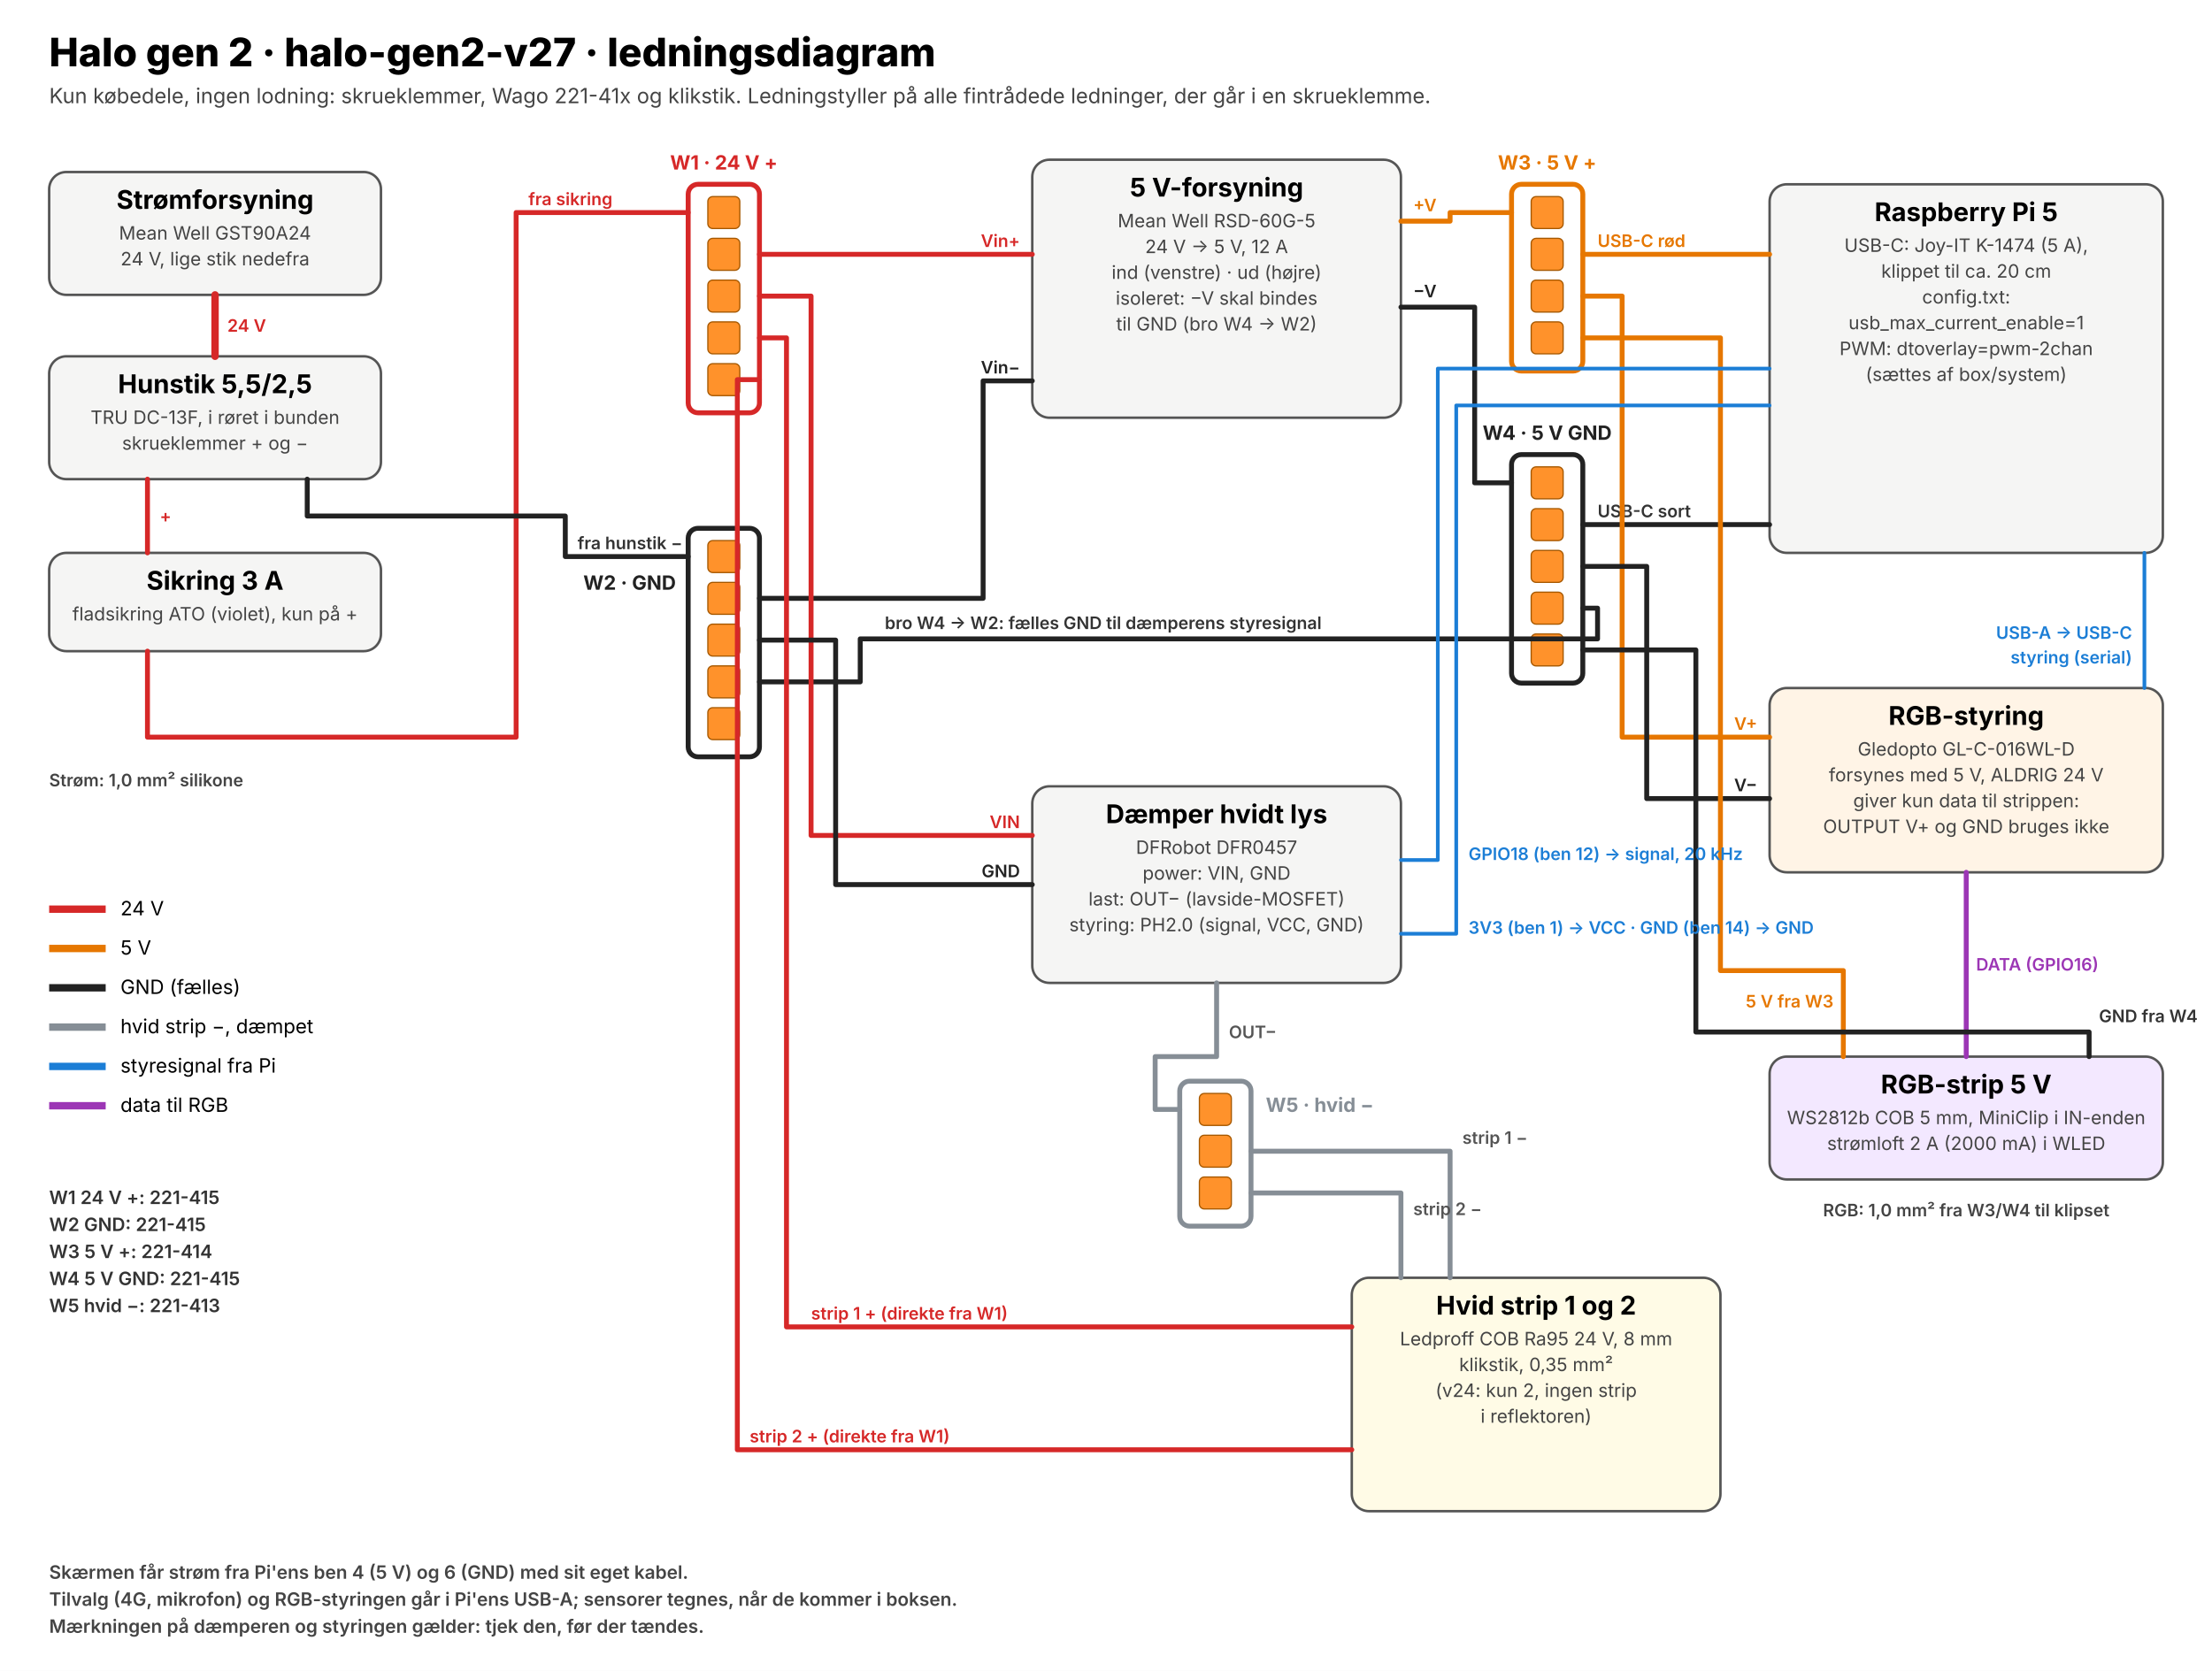
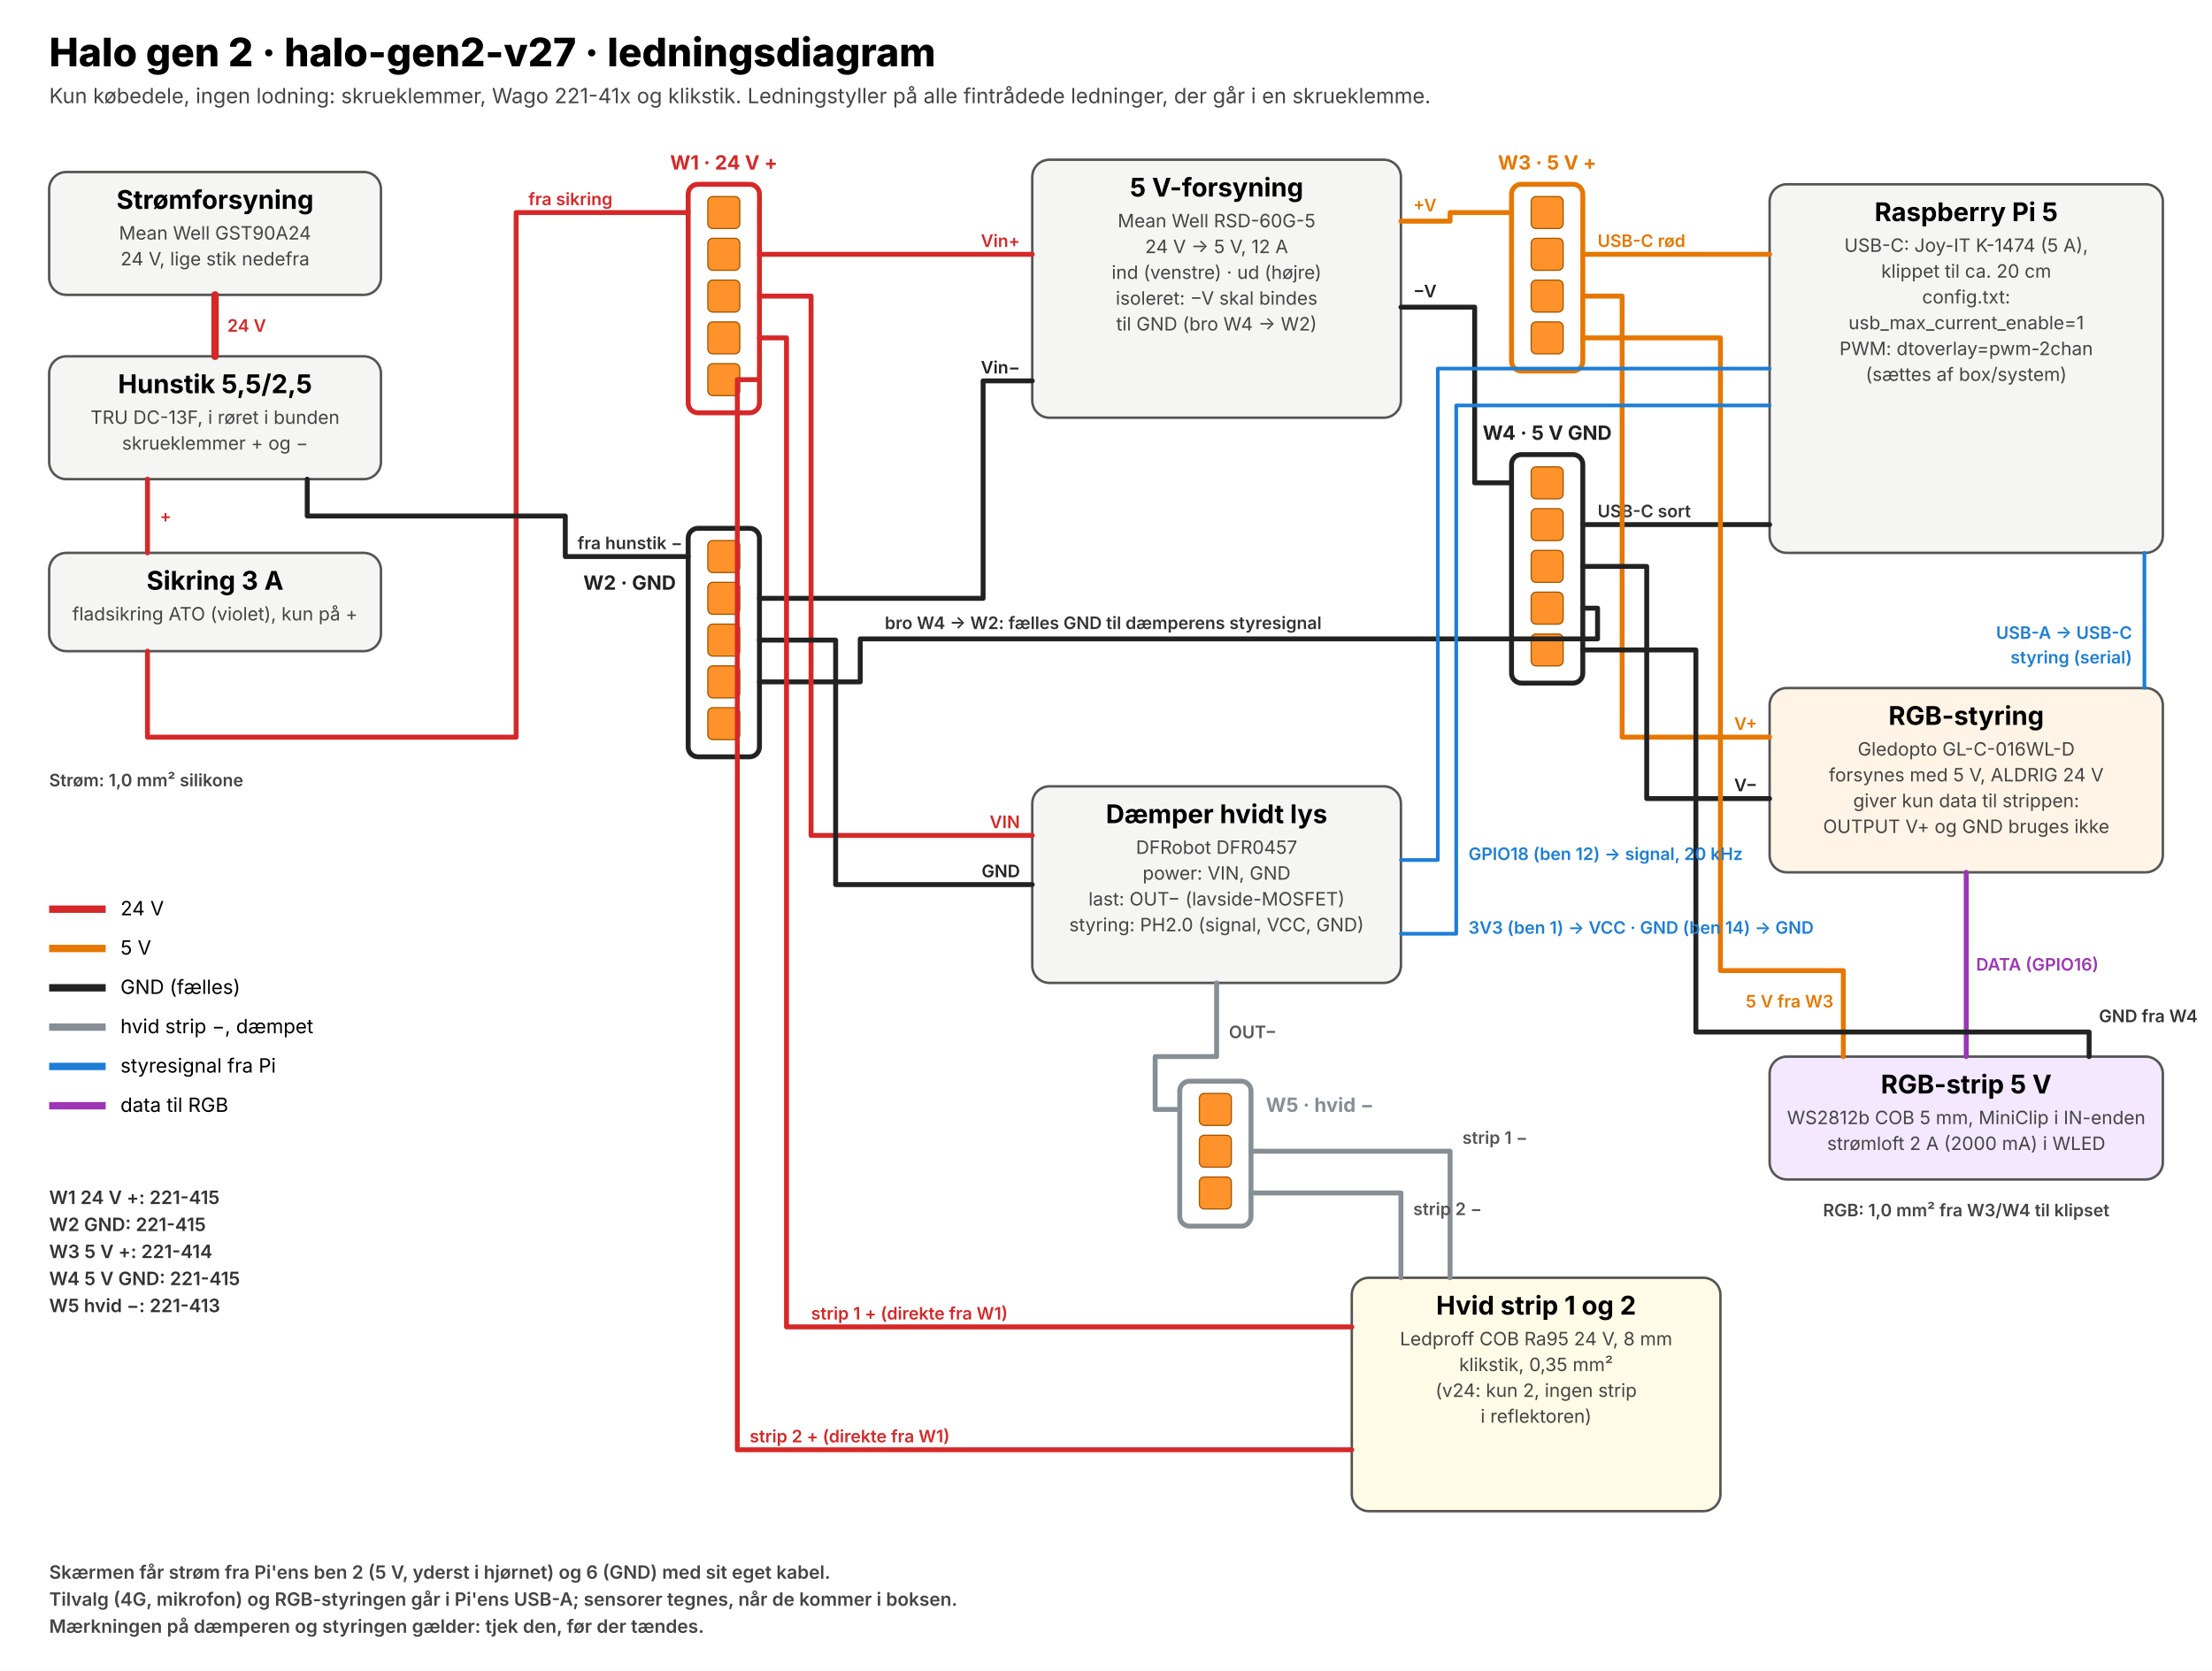
<svg xmlns="http://www.w3.org/2000/svg" width="1800" height="1360" viewBox="0 0 1800 1360" font-family="Inter, Helvetica, Arial, sans-serif">
  <rect width="1800" height="1360" fill="#fff" />
  <text x="40" y="54" font-size="32" font-weight="800">Halo gen 2 · halo-gen2-v27 · ledningsdiagram</text>
  <text x="40" y="84" font-size="17" fill="#444">Kun købedele, ingen lodning: skrueklemmer, Wago 221-41x og klikstik. Ledningstyller på alle fintrådede ledninger, der går i en skrueklemme.</text>
  <rect x="40" y="140" width="270" height="100" rx="14" fill="#f5f5f4" stroke="#555" stroke-width="2" />
  <text x="175.0" y="170" text-anchor="middle" font-size="21" font-weight="700">Strømforsyning</text>
  <text x="175.0" y="195" text-anchor="middle" font-size="15" fill="#444">Mean Well GST90A24</text>
  <text x="175.0" y="216" text-anchor="middle" font-size="15" fill="#444">24 V, lige stik nedefra</text>
  <rect x="40" y="290" width="270" height="100" rx="14" fill="#f5f5f4" stroke="#555" stroke-width="2" />
  <text x="175.0" y="320" text-anchor="middle" font-size="21" font-weight="700">Hunstik 5,5/2,5</text>
  <text x="175.0" y="345" text-anchor="middle" font-size="15" fill="#444">TRU DC-13F, i røret i bunden</text>
  <text x="175.0" y="366" text-anchor="middle" font-size="15" fill="#444">skrueklemmer + og −</text>
  <rect x="40" y="450" width="270" height="80" rx="14" fill="#f5f5f4" stroke="#555" stroke-width="2" />
  <text x="175.0" y="480" text-anchor="middle" font-size="21" font-weight="700">Sikring 3 A</text>
  <text x="175.0" y="505" text-anchor="middle" font-size="15" fill="#444">fladsikring ATO (violet), kun på +</text>
  <path d="M175,240 L175,290" fill="none" stroke="#d62828" stroke-width="6" stroke-linejoin="round" stroke-linecap="round" />
  <text x="185" y="270" font-size="14" fill="#d62828" font-weight="600" text-anchor="start">24 V</text>
  <rect x="560" y="150" width="58" height="186" rx="8" fill="#fff" stroke="#d62828" stroke-width="4" />
  <rect x="576" y="160" width="26" height="26" rx="4" fill="#ff922b" stroke="#a65800" />
  <rect x="576" y="194" width="26" height="26" rx="4" fill="#ff922b" stroke="#a65800" />
  <rect x="576" y="228" width="26" height="26" rx="4" fill="#ff922b" stroke="#a65800" />
  <rect x="576" y="262" width="26" height="26" rx="4" fill="#ff922b" stroke="#a65800" />
  <rect x="576" y="296" width="26" height="26" rx="4" fill="#ff922b" stroke="#a65800" />
  <text x="589" y="138" text-anchor="middle" font-size="16" font-weight="700" fill="#d62828">W1 · 24 V + </text>
  <rect x="560" y="430" width="58" height="186" rx="8" fill="#fff" stroke="#222222" stroke-width="4" />
  <rect x="576" y="440" width="26" height="26" rx="4" fill="#ff922b" stroke="#a65800" />
  <rect x="576" y="474" width="26" height="26" rx="4" fill="#ff922b" stroke="#a65800" />
  <rect x="576" y="508" width="26" height="26" rx="4" fill="#ff922b" stroke="#a65800" />
  <rect x="576" y="542" width="26" height="26" rx="4" fill="#ff922b" stroke="#a65800" />
  <rect x="576" y="576" width="26" height="26" rx="4" fill="#ff922b" stroke="#a65800" />
  <text x="550" y="480" text-anchor="end" font-size="16" font-weight="700" fill="#222222">W2 · GND </text>
  <path d="M120,390 L120,450" fill="none" stroke="#d62828" stroke-width="4" stroke-linejoin="round" stroke-linecap="round" />
  <text x="130" y="425" font-size="14" fill="#d62828" font-weight="600" text-anchor="start">+</text>
  <path d="M120,530 L120,600 L420,600 L420,173 L560,173" fill="none" stroke="#d62828" stroke-width="4" stroke-linejoin="round" stroke-linecap="round" />
  <text x="430" y="167" font-size="14" fill="#d62828" font-weight="600" text-anchor="start">fra sikring</text>
  <path d="M250,390 L250,420 L460,420 L460,453 L560,453" fill="none" stroke="#222222" stroke-width="4" stroke-linejoin="round" stroke-linecap="round" />
  <text x="470" y="447" font-size="14" fill="#333" font-weight="600" text-anchor="start">fra hunstik −</text>
  <text x="40" y="640" font-size="14" fill="#444" font-weight="600" text-anchor="start">Strøm: 1,0 mm² silikone</text>
  <rect x="840" y="130" width="300" height="210" rx="14" fill="#f5f5f4" stroke="#555" stroke-width="2" />
  <text x="990.0" y="160" text-anchor="middle" font-size="21" font-weight="700">5 V-forsyning</text>
  <text x="990.0" y="185" text-anchor="middle" font-size="15" fill="#444">Mean Well RSD-60G-5</text>
  <text x="990.0" y="206" text-anchor="middle" font-size="15" fill="#444">24 V → 5 V, 12 A</text>
  <text x="990.0" y="227" text-anchor="middle" font-size="15" fill="#444">ind (venstre) · ud (højre)</text>
  <text x="990.0" y="248" text-anchor="middle" font-size="15" fill="#444">isoleret: −V skal bindes</text>
  <text x="990.0" y="269" text-anchor="middle" font-size="15" fill="#444">til GND (bro W4 → W2)</text>
  <path d="M618,207 L840,207" fill="none" stroke="#d62828" stroke-width="4" stroke-linejoin="round" stroke-linecap="round" />
  <text x="830" y="201" font-size="14" fill="#d62828" font-weight="600" text-anchor="end">Vin+</text>
  <path d="M618,487 L800,487 L800,310 L840,310" fill="none" stroke="#222222" stroke-width="4" stroke-linejoin="round" stroke-linecap="round" />
  <text x="830" y="304" font-size="14" fill="#222" font-weight="600" text-anchor="end">Vin−</text>
  <rect x="1230" y="150" width="58" height="152" rx="8" fill="#fff" stroke="#e67700" stroke-width="4" />
  <rect x="1246" y="160" width="26" height="26" rx="4" fill="#ff922b" stroke="#a65800" />
  <rect x="1246" y="194" width="26" height="26" rx="4" fill="#ff922b" stroke="#a65800" />
  <rect x="1246" y="228" width="26" height="26" rx="4" fill="#ff922b" stroke="#a65800" />
  <rect x="1246" y="262" width="26" height="26" rx="4" fill="#ff922b" stroke="#a65800" />
  <text x="1259" y="138" text-anchor="middle" font-size="16" font-weight="700" fill="#e67700">W3 · 5 V + </text>
  <rect x="1230" y="370" width="58" height="186" rx="8" fill="#fff" stroke="#222222" stroke-width="4" />
  <rect x="1246" y="380" width="26" height="26" rx="4" fill="#ff922b" stroke="#a65800" />
  <rect x="1246" y="414" width="26" height="26" rx="4" fill="#ff922b" stroke="#a65800" />
  <rect x="1246" y="448" width="26" height="26" rx="4" fill="#ff922b" stroke="#a65800" />
  <rect x="1246" y="482" width="26" height="26" rx="4" fill="#ff922b" stroke="#a65800" />
  <rect x="1246" y="516" width="26" height="26" rx="4" fill="#ff922b" stroke="#a65800" />
  <text x="1259" y="358" text-anchor="middle" font-size="16" font-weight="700" fill="#222222">W4 · 5 V GND </text>
  <path d="M1140,180 L1180,180 L1180,173 L1230,173" fill="none" stroke="#e67700" stroke-width="4" stroke-linejoin="round" stroke-linecap="round" />
  <text x="1150" y="172" font-size="14" fill="#e67700" font-weight="600" text-anchor="start">+V</text>
  <path d="M1140,250 L1200,250 L1200,393 L1230,393" fill="none" stroke="#222222" stroke-width="4" stroke-linejoin="round" stroke-linecap="round" />
  <text x="1150" y="242" font-size="14" fill="#222" font-weight="600" text-anchor="start">−V</text>
  <rect x="1440" y="150" width="320" height="300" rx="14" fill="#f5f5f4" stroke="#555" stroke-width="2" />
  <text x="1600.0" y="180" text-anchor="middle" font-size="21" font-weight="700">Raspberry Pi 5</text>
  <text x="1600.0" y="205" text-anchor="middle" font-size="15" fill="#444">USB-C: Joy-IT K-1474 (5 A),</text>
  <text x="1600.0" y="226" text-anchor="middle" font-size="15" fill="#444">klippet til ca. 20 cm</text>
  <text x="1600.0" y="247" text-anchor="middle" font-size="15" fill="#444">config.txt:</text>
  <text x="1600.0" y="268" text-anchor="middle" font-size="15" fill="#444">usb_max_current_enable=1</text>
  <text x="1600.0" y="289" text-anchor="middle" font-size="15" fill="#444">PWM: dtoverlay=pwm-2chan</text>
  <text x="1600.0" y="310" text-anchor="middle" font-size="15" fill="#444">(sættes af box/system)</text>
  <path d="M1288,207 L1440,207" fill="none" stroke="#e67700" stroke-width="4" stroke-linejoin="round" stroke-linecap="round" />
  <text x="1300" y="201" font-size="14" fill="#e67700" font-weight="600" text-anchor="start">USB-C rød</text>
  <path d="M1288,427 L1440,427" fill="none" stroke="#222222" stroke-width="4" stroke-linejoin="round" stroke-linecap="round" />
  <text x="1300" y="421" font-size="14" fill="#333" font-weight="600" text-anchor="start">USB-C sort</text>
  <rect x="1440" y="560" width="320" height="150" rx="14" fill="#fff4e6" stroke="#555" stroke-width="2" />
  <text x="1600.0" y="590" text-anchor="middle" font-size="21" font-weight="700">RGB-styring</text>
  <text x="1600.0" y="615" text-anchor="middle" font-size="15" fill="#444">Gledopto GL-C-016WL-D</text>
  <text x="1600.0" y="636" text-anchor="middle" font-size="15" fill="#444">forsynes med 5 V, ALDRIG 24 V</text>
  <text x="1600.0" y="657" text-anchor="middle" font-size="15" fill="#444">giver kun data til strippen:</text>
  <text x="1600.0" y="678" text-anchor="middle" font-size="15" fill="#444">OUTPUT V+ og GND bruges ikke</text>
  <path d="M1288,241 L1320,241 L1320,600 L1440,600" fill="none" stroke="#e67700" stroke-width="4" stroke-linejoin="round" stroke-linecap="round" />
  <text x="1430" y="594" font-size="14" fill="#e67700" font-weight="600" text-anchor="end">V+</text>
  <path d="M1288,461 L1340,461 L1340,650 L1440,650" fill="none" stroke="#222222" stroke-width="4" stroke-linejoin="round" stroke-linecap="round" />
  <text x="1430" y="644" font-size="14" fill="#222" font-weight="600" text-anchor="end">V−</text>
  <rect x="1440" y="860" width="320" height="100" rx="14" fill="#f3e8ff" stroke="#555" stroke-width="2" />
  <text x="1600.0" y="890" text-anchor="middle" font-size="21" font-weight="700">RGB-strip 5 V</text>
  <text x="1600.0" y="915" text-anchor="middle" font-size="15" fill="#444">WS2812b COB 5 mm, MiniClip i IN-enden</text>
  <text x="1600.0" y="936" text-anchor="middle" font-size="15" fill="#444">strømloft 2 A (2000 mA) i WLED</text>
  <path d="M1288,275 L1400,275 L1400,790 L1500,790 L1500,860" fill="none" stroke="#e67700" stroke-width="4" stroke-linejoin="round" stroke-linecap="round" />
  <text x="1492" y="820" font-size="14" fill="#e67700" font-weight="600" text-anchor="end">5 V fra W3</text>
  <path d="M1600,710 L1600,860" fill="none" stroke="#9c36b5" stroke-width="4" stroke-linejoin="round" stroke-linecap="round" />
  <text x="1608" y="790" font-size="14" fill="#9c36b5" font-weight="600" text-anchor="start">DATA (GPIO16)</text>
  <path d="M1288,529 L1380,529 L1380,840 L1700,840 L1700,860" fill="none" stroke="#222222" stroke-width="4" stroke-linejoin="round" stroke-linecap="round" />
  <text x="1708" y="832" font-size="14" fill="#333" font-weight="600" text-anchor="start">GND fra W4</text>
  <text x="1600" y="990" font-size="14" fill="#444" font-weight="600" text-anchor="middle">RGB: 1,0 mm² fra W3/W4 til klipset</text>
  <path d="M1745,450 L1745,560" fill="none" stroke="#1c7ed6" stroke-width="3" stroke-linejoin="round" stroke-linecap="round" />
  <text x="1735" y="520" font-size="14" fill="#1c7ed6" font-weight="600" text-anchor="end">USB-A → USB-C</text>
  <text x="1735" y="540" font-size="14" fill="#1c7ed6" font-weight="600" text-anchor="end">styring (serial)</text>
  <path d="M1288,495 L1300,495 L1300,520 L700,520 L700,555 L618,555" fill="none" stroke="#222222" stroke-width="4" stroke-linejoin="round" stroke-linecap="round" />
  <text x="720" y="512" font-size="14" fill="#333" font-weight="600" text-anchor="start">bro W4 → W2: fælles GND til dæmperens styresignal</text>
  <rect x="840" y="640" width="300" height="160" rx="14" fill="#f5f5f4" stroke="#555" stroke-width="2" />
  <text x="990.0" y="670" text-anchor="middle" font-size="21" font-weight="700">Dæmper hvidt lys</text>
  <text x="990.0" y="695" text-anchor="middle" font-size="15" fill="#444">DFRobot DFR0457</text>
  <text x="990.0" y="716" text-anchor="middle" font-size="15" fill="#444">power: VIN, GND</text>
  <text x="990.0" y="737" text-anchor="middle" font-size="15" fill="#444">last: OUT− (lavside-MOSFET)</text>
  <text x="990.0" y="758" text-anchor="middle" font-size="15" fill="#444">styring: PH2.0 (signal, VCC, GND)</text>
  <path d="M618,241 L660,241 L660,680 L840,680" fill="none" stroke="#d62828" stroke-width="4" stroke-linejoin="round" stroke-linecap="round" />
  <text x="830" y="674" font-size="14" fill="#d62828" font-weight="600" text-anchor="end">VIN</text>
  <path d="M618,521 L680,521 L680,720 L840,720" fill="none" stroke="#222222" stroke-width="4" stroke-linejoin="round" stroke-linecap="round" />
  <text x="830" y="714" font-size="14" fill="#222" font-weight="600" text-anchor="end">GND</text>
  <path d="M1440,300 L1170,300 L1170,700 L1140,700" fill="none" stroke="#1c7ed6" stroke-width="3" stroke-linejoin="round" stroke-linecap="round" />
  <path d="M1440,330 L1185,330 L1185,760 L1140,760" fill="none" stroke="#1c7ed6" stroke-width="3" stroke-linejoin="round" stroke-linecap="round" />
  <text x="1195" y="700" font-size="14" fill="#1c7ed6" font-weight="600" text-anchor="start">GPIO18 (ben 12) → signal, 20 kHz</text>
  <text x="1195" y="760" font-size="14" fill="#1c7ed6" font-weight="600" text-anchor="start">3V3 (ben 1) → VCC · GND (ben 14) → GND</text>
  <rect x="960" y="880" width="58" height="118" rx="8" fill="#fff" stroke="#868e96" stroke-width="4" />
  <rect x="976" y="890" width="26" height="26" rx="4" fill="#ff922b" stroke="#a65800" />
  <rect x="976" y="924" width="26" height="26" rx="4" fill="#ff922b" stroke="#a65800" />
  <rect x="976" y="958" width="26" height="26" rx="4" fill="#ff922b" stroke="#a65800" />
  <text x="1030" y="905" text-anchor="start" font-size="16" font-weight="700" fill="#868e96">W5 · hvid − </text>
  <path d="M990,800 L990,860 L940,860 L940,903 L960,903" fill="none" stroke="#868e96" stroke-width="4" stroke-linejoin="round" stroke-linecap="round" />
  <text x="1000" y="845" font-size="14" fill="#555" font-weight="600" text-anchor="start">OUT−</text>
  <rect x="1100" y="1040" width="300" height="190" rx="14" fill="#fffbe6" stroke="#555" stroke-width="2" />
  <text x="1250.0" y="1070" text-anchor="middle" font-size="21" font-weight="700">Hvid strip 1 og 2</text>
  <text x="1250.0" y="1095" text-anchor="middle" font-size="15" fill="#444">Ledproff COB Ra95 24 V, 8 mm</text>
  <text x="1250.0" y="1116" text-anchor="middle" font-size="15" fill="#444">klikstik, 0,35 mm²</text>
  <text x="1250.0" y="1137" text-anchor="middle" font-size="15" fill="#444">(v24: kun 2, ingen strip</text>
  <text x="1250.0" y="1158" text-anchor="middle" font-size="15" fill="#444">i reflektoren)</text>
  <path d="M1018,937 L1180,937 L1180,1040" fill="none" stroke="#868e96" stroke-width="4" stroke-linejoin="round" stroke-linecap="round" />
  <text x="1190" y="931" font-size="14" fill="#555" font-weight="600" text-anchor="start">strip 1 −</text>
  <path d="M1018,971 L1140,971 L1140,1040" fill="none" stroke="#868e96" stroke-width="4" stroke-linejoin="round" stroke-linecap="round" />
  <text x="1150" y="989" font-size="14" fill="#555" font-weight="600" text-anchor="start">strip 2 −</text>
  <path d="M618,275 L640,275 L640,1080 L1100,1080" fill="none" stroke="#d62828" stroke-width="4" stroke-linejoin="round" stroke-linecap="round" />
  <text x="660" y="1074" font-size="14" fill="#d62828" font-weight="600" text-anchor="start">strip 1 + (direkte fra W1)</text>
  <path d="M618,309 L600,309 L600,1180 L1100,1180" fill="none" stroke="#d62828" stroke-width="4" stroke-linejoin="round" stroke-linecap="round" />
  <text x="610" y="1174" font-size="14" fill="#d62828" font-weight="600" text-anchor="start">strip 2 + (direkte fra W1)</text>
  <text x="40" y="980" font-size="15" fill="#333" font-weight="600" text-anchor="start">W1 24 V +: 221-415</text>
  <text x="40" y="1002" font-size="15" fill="#333" font-weight="600" text-anchor="start">W2 GND: 221-415</text>
  <text x="40" y="1024" font-size="15" fill="#333" font-weight="600" text-anchor="start">W3 5 V +: 221-414</text>
  <text x="40" y="1046" font-size="15" fill="#333" font-weight="600" text-anchor="start">W4 5 V GND: 221-415</text>
  <text x="40" y="1068" font-size="15" fill="#333" font-weight="600" text-anchor="start">W5 hvid −: 221-413</text>
  <line x1="40" y1="740" x2="86" y2="740" stroke="#d62828" stroke-width="6" />
  <text x="98" y="745" font-size="16">24 V</text>
  <line x1="40" y1="772" x2="86" y2="772" stroke="#e67700" stroke-width="6" />
  <text x="98" y="777" font-size="16">5 V</text>
  <line x1="40" y1="804" x2="86" y2="804" stroke="#222222" stroke-width="6" />
  <text x="98" y="809" font-size="16">GND (fælles)</text>
  <line x1="40" y1="836" x2="86" y2="836" stroke="#868e96" stroke-width="6" />
  <text x="98" y="841" font-size="16">hvid strip −, dæmpet</text>
  <line x1="40" y1="868" x2="86" y2="868" stroke="#1c7ed6" stroke-width="6" />
  <text x="98" y="873" font-size="16">styresignal fra Pi</text>
  <line x1="40" y1="900" x2="86" y2="900" stroke="#9c36b5" stroke-width="6" />
  <text x="98" y="905" font-size="16">data til RGB</text>
-   <text x="40" y="1285" font-size="15" fill="#444" font-weight="600" text-anchor="start">Skærmen får strøm fra Pi'ens ben 4 (5 V) og 6 (GND) med sit eget kabel.</text>
+   <text x="40" y="1285" font-size="15" fill="#444" font-weight="600" text-anchor="start">Skærmen får strøm fra Pi'ens ben 2 (5 V, yderst i hjørnet) og 6 (GND) med sit eget kabel.</text>
  <text x="40" y="1307" font-size="15" fill="#444" font-weight="600" text-anchor="start">Tilvalg (4G, mikrofon) og RGB-styringen går i Pi'ens USB-A; sensorer tegnes, når de kommer i boksen.</text>
  <text x="40" y="1329" font-size="15" fill="#444" font-weight="600" text-anchor="start">Mærkningen på dæmperen og styringen gælder: tjek den, før der tændes.</text>
</svg>
